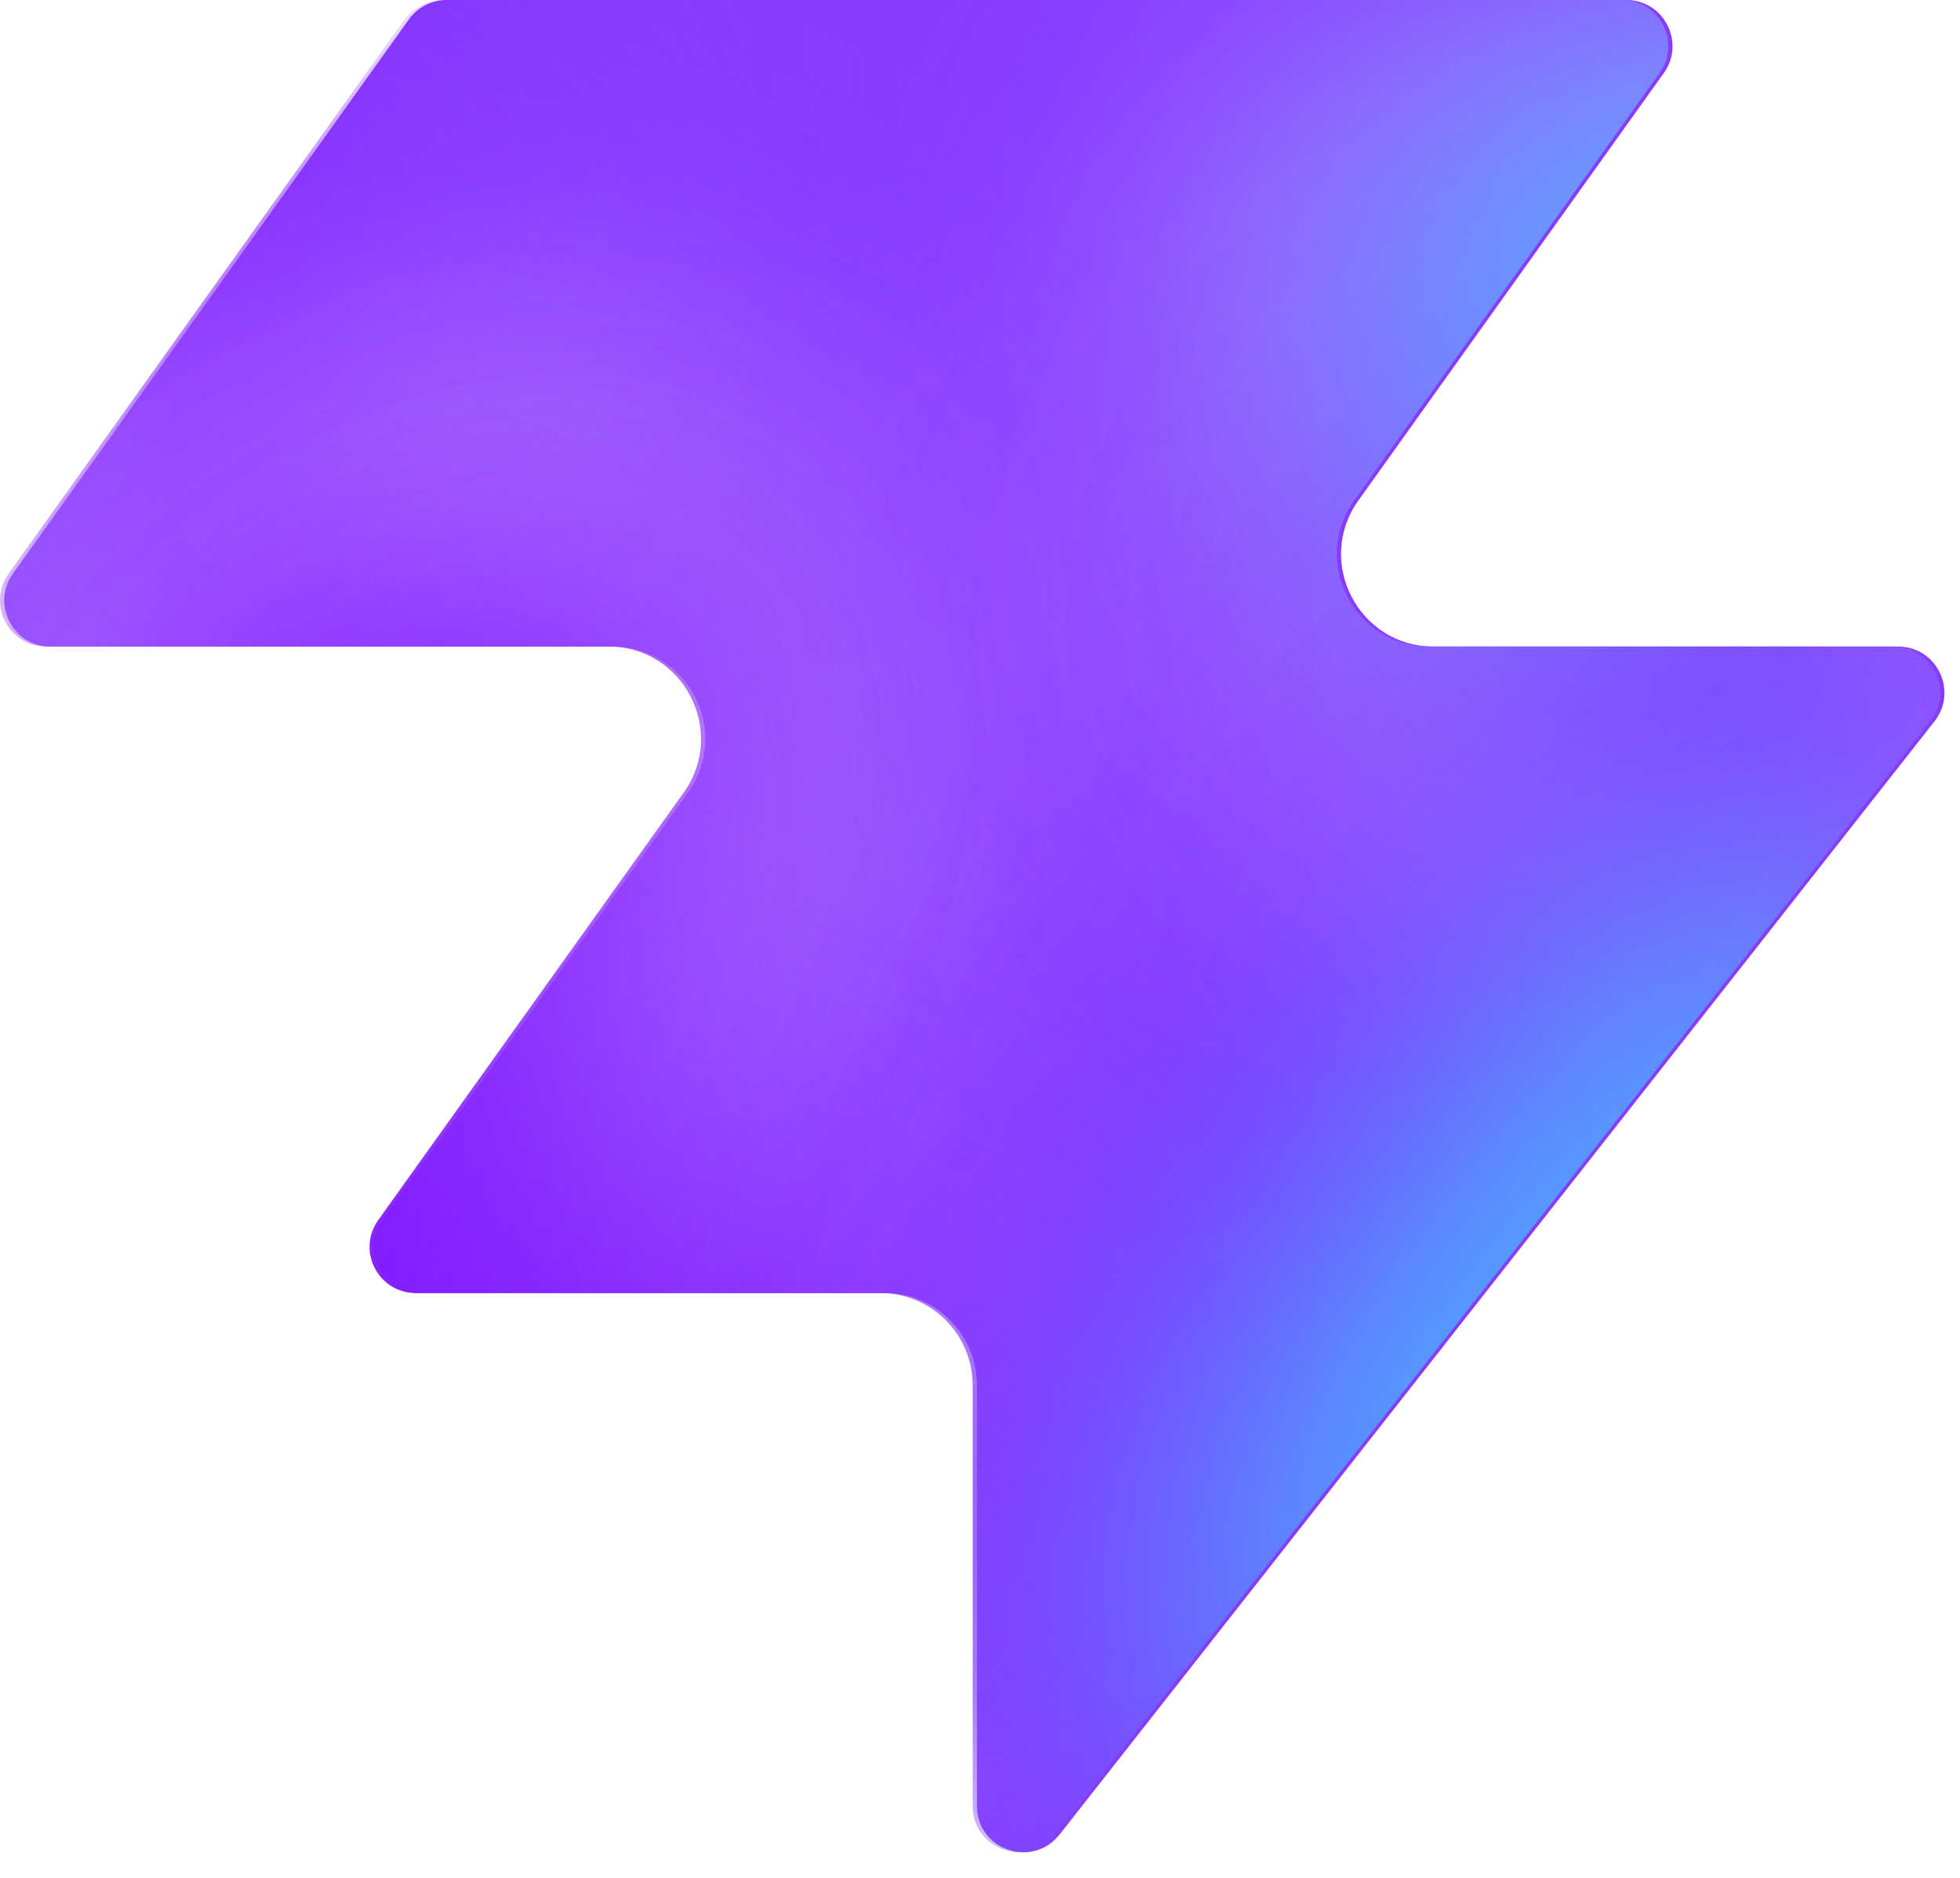
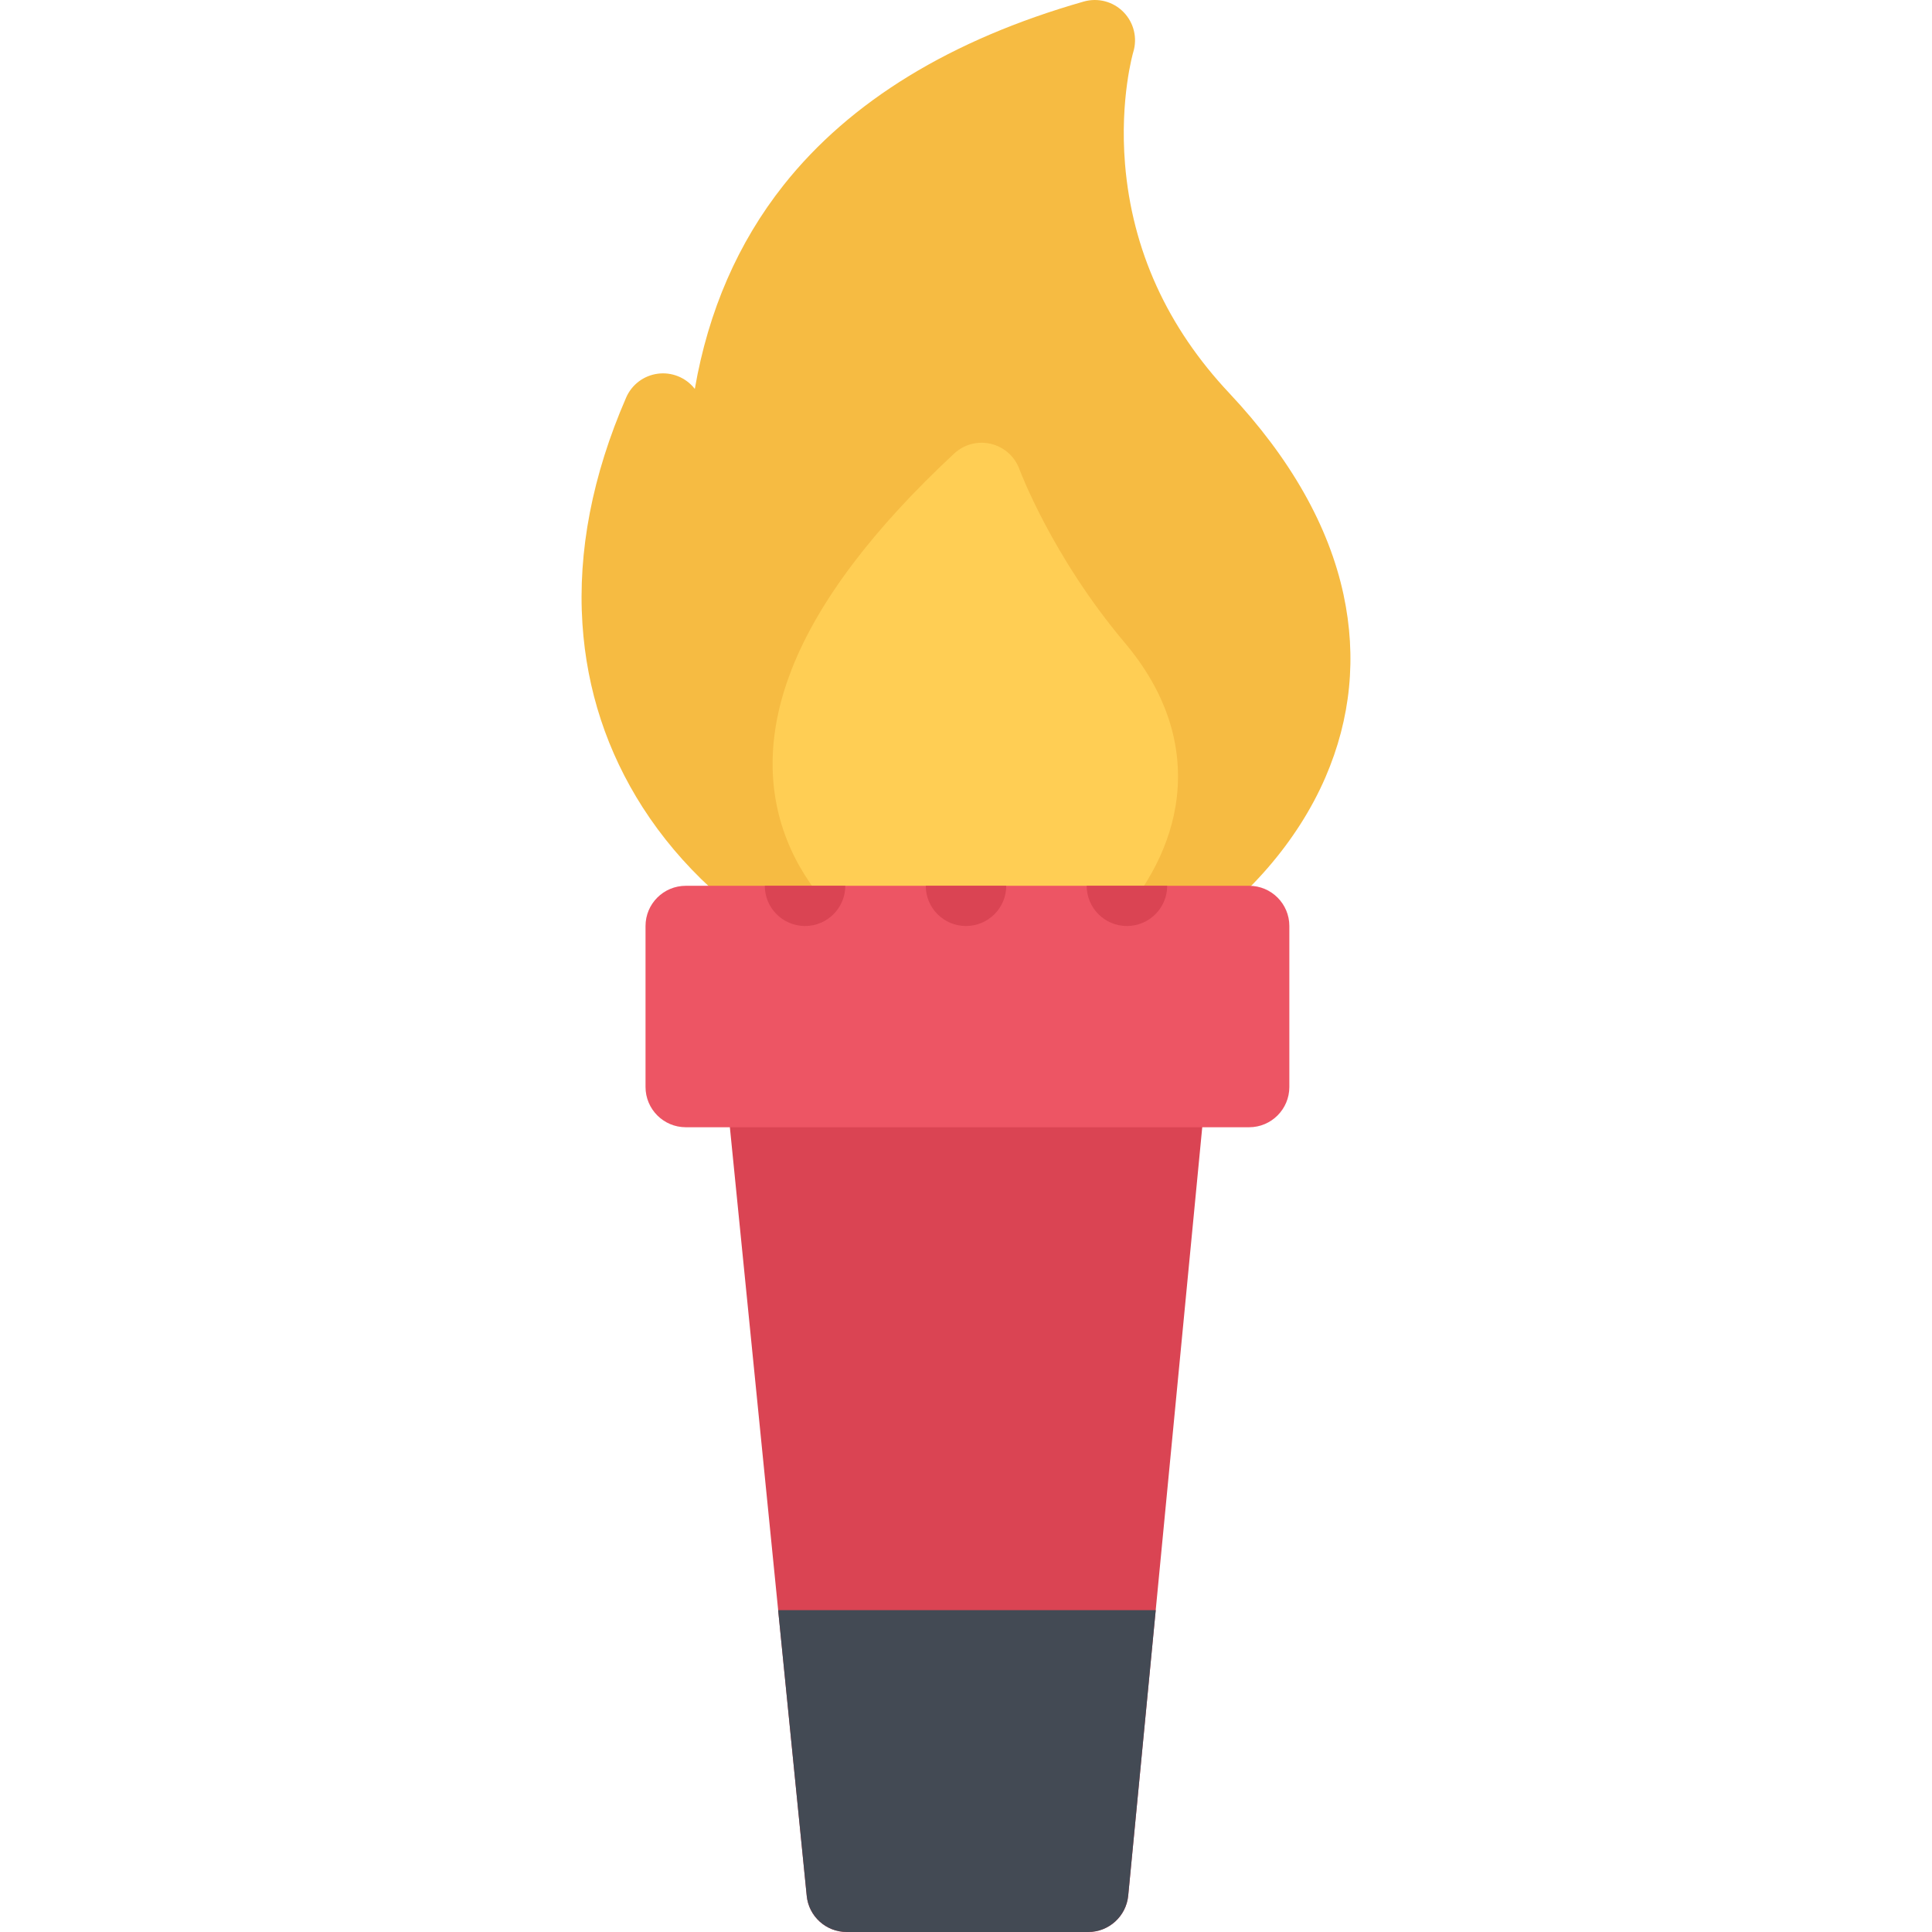
- <svg xmlns="http://www.w3.org/2000/svg" width="48" height="46" fill="none" viewBox="0 0 48 46">
-   <path fill="#863bff" d="M25.946 44.938c-.664.845-2.021.375-2.021-.698V33.937a2.26 2.26 0 0 0-2.262-2.262H10.287c-.92 0-1.456-1.04-.92-1.788l7.48-10.471c1.07-1.497 0-3.578-1.842-3.578H1.237c-.92 0-1.456-1.04-.92-1.788L10.013.474c.214-.297.556-.474.92-.474h28.894c.92 0 1.456 1.04.92 1.788l-7.48 10.471c-1.07 1.498 0 3.579 1.842 3.579h11.377c.943 0 1.473 1.088.89 1.83L25.947 44.94z" style="fill:#863bff;fill:color(display-p3 .525 .23 1);fill-opacity:1" />
-   <mask id="a" width="48" height="46" x="0" y="0" maskUnits="userSpaceOnUse" style="mask-type:alpha">
-     <path fill="#000" d="M25.842 44.938c-.664.844-2.021.375-2.021-.698V33.937a2.26 2.26 0 0 0-2.262-2.262H10.183c-.92 0-1.456-1.04-.92-1.788l7.48-10.471c1.07-1.498 0-3.579-1.842-3.579H1.133c-.92 0-1.456-1.04-.92-1.787L9.91.473c.214-.297.556-.474.92-.474h28.894c.92 0 1.456 1.04.92 1.788l-7.48 10.471c-1.07 1.498 0 3.578 1.842 3.578h11.377c.943 0 1.473 1.088.89 1.832L25.843 44.94z" style="fill:#000;fill-opacity:1" />
-   </mask>
-   <g mask="url(#a)">
-     <g filter="url(#b)">
-       <ellipse cx="5.508" cy="14.704" fill="#ede6ff" rx="5.508" ry="14.704" style="fill:#ede6ff;fill:color(display-p3 .927 .903 1);fill-opacity:1" transform="matrix(.00324 1 1 -.00324 -4.47 31.516)" />
-     </g>
-     <g filter="url(#c)">
-       <ellipse cx="10.399" cy="29.851" fill="#ede6ff" rx="10.399" ry="29.851" style="fill:#ede6ff;fill:color(display-p3 .927 .903 1);fill-opacity:1" transform="matrix(.00324 1 1 -.00324 -39.328 7.883)" />
-     </g>
-     <g filter="url(#d)">
-       <ellipse cx="5.508" cy="30.487" fill="#7e14ff" rx="5.508" ry="30.487" style="fill:#7e14ff;fill:color(display-p3 .492 .077 1);fill-opacity:1" transform="rotate(89.814 -25.913 -14.639)scale(1 -1)" />
-     </g>
-     <g filter="url(#e)">
-       <ellipse cx="5.508" cy="30.599" fill="#7e14ff" rx="5.508" ry="30.599" style="fill:#7e14ff;fill:color(display-p3 .492 .077 1);fill-opacity:1" transform="rotate(89.814 -32.644 -3.334)scale(1 -1)" />
-     </g>
-     <g filter="url(#f)">
-       <ellipse cx="5.508" cy="30.599" fill="#7e14ff" rx="5.508" ry="30.599" style="fill:#7e14ff;fill:color(display-p3 .492 .077 1);fill-opacity:1" transform="matrix(.00324 1 1 -.00324 -34.34 30.47)" />
-     </g>
-     <g filter="url(#g)">
-       <ellipse cx="14.072" cy="22.078" fill="#ede6ff" rx="14.072" ry="22.078" style="fill:#ede6ff;fill:color(display-p3 .927 .903 1);fill-opacity:1" transform="rotate(93.35 24.506 48.493)scale(-1 1)" />
-     </g>
-     <g filter="url(#h)">
-       <ellipse cx="3.47" cy="21.501" fill="#7e14ff" rx="3.47" ry="21.501" style="fill:#7e14ff;fill:color(display-p3 .492 .077 1);fill-opacity:1" transform="rotate(89.009 28.708 47.59)scale(-1 1)" />
-     </g>
-     <g filter="url(#i)">
-       <ellipse cx="3.47" cy="21.501" fill="#7e14ff" rx="3.47" ry="21.501" style="fill:#7e14ff;fill:color(display-p3 .492 .077 1);fill-opacity:1" transform="rotate(89.009 28.708 47.59)scale(-1 1)" />
-     </g>
-     <g filter="url(#j)">
-       <ellipse cx=".387" cy="8.972" fill="#7e14ff" rx="4.407" ry="29.108" style="fill:#7e14ff;fill:color(display-p3 .492 .077 1);fill-opacity:1" transform="rotate(39.51 .387 8.972)" />
-     </g>
-     <g filter="url(#k)">
-       <ellipse cx="47.523" cy="-6.092" fill="#7e14ff" rx="4.407" ry="29.108" style="fill:#7e14ff;fill:color(display-p3 .492 .077 1);fill-opacity:1" transform="rotate(37.892 47.523 -6.092)" />
-     </g>
-     <g filter="url(#l)">
-       <ellipse cx="41.412" cy="6.333" fill="#47bfff" rx="5.971" ry="9.665" style="fill:#47bfff;fill:color(display-p3 .28 .748 1);fill-opacity:1" transform="rotate(37.892 41.412 6.333)" />
-     </g>
-     <g filter="url(#m)">
-       <ellipse cx="-1.879" cy="38.332" fill="#7e14ff" rx="4.407" ry="29.108" style="fill:#7e14ff;fill:color(display-p3 .492 .077 1);fill-opacity:1" transform="rotate(37.892 -1.88 38.332)" />
-     </g>
-     <g filter="url(#n)">
-       <ellipse cx="-1.879" cy="38.332" fill="#7e14ff" rx="4.407" ry="29.108" style="fill:#7e14ff;fill:color(display-p3 .492 .077 1);fill-opacity:1" transform="rotate(37.892 -1.88 38.332)" />
-     </g>
-     <g filter="url(#o)">
-       <ellipse cx="35.651" cy="29.907" fill="#7e14ff" rx="4.407" ry="29.108" style="fill:#7e14ff;fill:color(display-p3 .492 .077 1);fill-opacity:1" transform="rotate(37.892 35.651 29.907)" />
-     </g>
-     <g filter="url(#p)">
-       <ellipse cx="38.418" cy="32.4" fill="#47bfff" rx="5.971" ry="15.297" style="fill:#47bfff;fill:color(display-p3 .28 .748 1);fill-opacity:1" transform="rotate(37.892 38.418 32.4)" />
-     </g>
+ <svg xmlns="http://www.w3.org/2000/svg" height="800px" width="800px" version="1.1" id="Layer_1" viewBox="0 0 511.981 511.981" xml:space="preserve">
+   <path style="fill:#DA4453;" d="M316.803,280.876c-2.016-2.219-4.875-3.484-7.891-3.484H203.064c-3.016,0-5.891,1.266-7.906,3.5  c-2.031,2.234-3.015,5.219-2.703,8.219l21.328,213.276c0.531,5.453,5.125,9.594,10.609,9.594h63.975  c5.484,0,10.078-4.172,10.609-9.641l20.547-213.261C319.819,286.079,318.835,283.11,316.803,280.876z" />
+   <path style="fill:#434A54;" d="M206.204,426.685l7.578,75.701c0.531,5.453,5.125,9.594,10.609,9.594h63.975  c5.484,0,10.078-4.172,10.609-9.641l7.297-75.654H206.204z" />
+   <path style="fill:#F6BB42;" d="M356.036,157.582c-3.906-18.218-14.108-36.187-30.296-53.421  c-16.437-17.483-25.718-37.905-27.608-60.686c-1.422-17.297,2.156-29.609,2.188-29.687c1.141-3.75,0.141-7.812-2.594-10.593  c-2.734-2.797-6.781-3.859-10.547-2.781c-35.131,10.031-61.881,26.39-79.49,48.592c-12.094,15.25-19.984,33.375-23.562,54.061  c-0.031-0.047-0.062-0.094-0.109-0.141c-2.328-2.906-6.031-4.39-9.734-3.89c-3.703,0.5-6.875,2.89-8.359,6.328  c-8.953,20.594-12.844,40.78-11.578,59.999c1.156,17.531,6.531,33.874,15.969,48.608c10,15.577,24.296,28.749,41.374,38.108  c15.937,8.734,33.858,13.734,50.388,14.062c0.812,0.031,1.625,0.031,2.438,0.031c15.195,0,33.008-6,48.883-16.469  c17.093-11.281,30.529-26.812,37.842-43.718C357.973,190.409,359.583,174.129,356.036,157.582z" />
+   <path style="fill:#FFCE54;" d="M298.069,170.332c-19.359-22.953-27.836-45.765-27.914-45.968c-1.219-3.375-4.047-5.891-7.531-6.734  c-3.469-0.844-7.139,0.109-9.749,2.547c-21.546,20.031-36,39.218-43.015,57.03c-6.344,16.14-6.797,31.39-1.344,45.296  c5.078,12.953,15.437,24.515,29.937,33.468c7.797,4.812,19.514,10.172,23.874,10.188h0.016c1.266,0,2.531-0.234,3.719-0.672  c13.727-5.109,37.961-22.469,44.492-47.312C313.569,206.69,313.866,189.05,298.069,170.332z" />
+   <path style="fill:#ED5564;" d="M331.021,234.736H181.736c-5.891,0-10.671,4.766-10.671,10.656v42.655  c0,5.891,4.781,10.672,10.671,10.672h149.285c5.875,0,10.656-4.781,10.656-10.672v-42.655  C341.678,239.502,336.896,234.736,331.021,234.736z" />
+   <g>
+     <path style="fill:#DA4453;" d="M298.632,245.392c5.891,0,10.672-4.766,10.672-10.656h-21.328   C287.975,240.627,292.741,245.392,298.632,245.392z" />
+     <path style="fill:#DA4453;" d="M255.985,245.392c5.889,0,10.67-4.766,10.67-10.656h-21.327   C245.328,240.627,250.094,245.392,255.985,245.392z" />
+     <path style="fill:#DA4453;" d="M213.345,245.392c5.875,0,10.656-4.766,10.656-10.656h-21.328   C202.673,240.627,207.454,245.392,213.345,245.392z" />
  </g>
-   <defs>
-     <filter id="b" width="60.045" height="41.654" x="-19.77" y="16.149" color-interpolation-filters="sRGB" filterUnits="userSpaceOnUse">
-       <feFlood flood-opacity="0" result="BackgroundImageFix" />
-       <feBlend in="SourceGraphic" in2="BackgroundImageFix" result="shape" />
-       <feGaussianBlur result="effect1_foregroundBlur_2002_17158" stdDeviation="7.659" />
-     </filter>
-     <filter id="c" width="90.34" height="51.437" x="-54.613" y="-7.533" color-interpolation-filters="sRGB" filterUnits="userSpaceOnUse">
-       <feFlood flood-opacity="0" result="BackgroundImageFix" />
-       <feBlend in="SourceGraphic" in2="BackgroundImageFix" result="shape" />
-       <feGaussianBlur result="effect1_foregroundBlur_2002_17158" stdDeviation="7.659" />
-     </filter>
-     <filter id="d" width="79.355" height="29.4" x="-49.64" y="2.03" color-interpolation-filters="sRGB" filterUnits="userSpaceOnUse">
-       <feFlood flood-opacity="0" result="BackgroundImageFix" />
-       <feBlend in="SourceGraphic" in2="BackgroundImageFix" result="shape" />
-       <feGaussianBlur result="effect1_foregroundBlur_2002_17158" stdDeviation="4.596" />
-     </filter>
-     <filter id="e" width="79.579" height="29.4" x="-45.045" y="20.029" color-interpolation-filters="sRGB" filterUnits="userSpaceOnUse">
-       <feFlood flood-opacity="0" result="BackgroundImageFix" />
-       <feBlend in="SourceGraphic" in2="BackgroundImageFix" result="shape" />
-       <feGaussianBlur result="effect1_foregroundBlur_2002_17158" stdDeviation="4.596" />
-     </filter>
-     <filter id="f" width="79.579" height="29.4" x="-43.513" y="21.178" color-interpolation-filters="sRGB" filterUnits="userSpaceOnUse">
-       <feFlood flood-opacity="0" result="BackgroundImageFix" />
-       <feBlend in="SourceGraphic" in2="BackgroundImageFix" result="shape" />
-       <feGaussianBlur result="effect1_foregroundBlur_2002_17158" stdDeviation="4.596" />
-     </filter>
-     <filter id="g" width="74.749" height="58.852" x="15.756" y="-17.901" color-interpolation-filters="sRGB" filterUnits="userSpaceOnUse">
-       <feFlood flood-opacity="0" result="BackgroundImageFix" />
-       <feBlend in="SourceGraphic" in2="BackgroundImageFix" result="shape" />
-       <feGaussianBlur result="effect1_foregroundBlur_2002_17158" stdDeviation="7.659" />
-     </filter>
-     <filter id="h" width="61.377" height="25.362" x="23.548" y="2.284" color-interpolation-filters="sRGB" filterUnits="userSpaceOnUse">
-       <feFlood flood-opacity="0" result="BackgroundImageFix" />
-       <feBlend in="SourceGraphic" in2="BackgroundImageFix" result="shape" />
-       <feGaussianBlur result="effect1_foregroundBlur_2002_17158" stdDeviation="4.596" />
-     </filter>
-     <filter id="i" width="61.377" height="25.362" x="23.548" y="2.284" color-interpolation-filters="sRGB" filterUnits="userSpaceOnUse">
-       <feFlood flood-opacity="0" result="BackgroundImageFix" />
-       <feBlend in="SourceGraphic" in2="BackgroundImageFix" result="shape" />
-       <feGaussianBlur result="effect1_foregroundBlur_2002_17158" stdDeviation="4.596" />
-     </filter>
-     <filter id="j" width="56.045" height="63.649" x="-27.636" y="-22.853" color-interpolation-filters="sRGB" filterUnits="userSpaceOnUse">
-       <feFlood flood-opacity="0" result="BackgroundImageFix" />
-       <feBlend in="SourceGraphic" in2="BackgroundImageFix" result="shape" />
-       <feGaussianBlur result="effect1_foregroundBlur_2002_17158" stdDeviation="4.596" />
-     </filter>
-     <filter id="k" width="54.814" height="64.646" x="20.116" y="-38.415" color-interpolation-filters="sRGB" filterUnits="userSpaceOnUse">
-       <feFlood flood-opacity="0" result="BackgroundImageFix" />
-       <feBlend in="SourceGraphic" in2="BackgroundImageFix" result="shape" />
-       <feGaussianBlur result="effect1_foregroundBlur_2002_17158" stdDeviation="4.596" />
-     </filter>
-     <filter id="l" width="33.541" height="35.313" x="24.641" y="-11.323" color-interpolation-filters="sRGB" filterUnits="userSpaceOnUse">
-       <feFlood flood-opacity="0" result="BackgroundImageFix" />
-       <feBlend in="SourceGraphic" in2="BackgroundImageFix" result="shape" />
-       <feGaussianBlur result="effect1_foregroundBlur_2002_17158" stdDeviation="4.596" />
-     </filter>
-     <filter id="m" width="54.814" height="64.646" x="-29.286" y="6.009" color-interpolation-filters="sRGB" filterUnits="userSpaceOnUse">
-       <feFlood flood-opacity="0" result="BackgroundImageFix" />
-       <feBlend in="SourceGraphic" in2="BackgroundImageFix" result="shape" />
-       <feGaussianBlur result="effect1_foregroundBlur_2002_17158" stdDeviation="4.596" />
-     </filter>
-     <filter id="n" width="54.814" height="64.646" x="-29.286" y="6.009" color-interpolation-filters="sRGB" filterUnits="userSpaceOnUse">
-       <feFlood flood-opacity="0" result="BackgroundImageFix" />
-       <feBlend in="SourceGraphic" in2="BackgroundImageFix" result="shape" />
-       <feGaussianBlur result="effect1_foregroundBlur_2002_17158" stdDeviation="4.596" />
-     </filter>
-     <filter id="o" width="54.814" height="64.646" x="8.244" y="-2.416" color-interpolation-filters="sRGB" filterUnits="userSpaceOnUse">
-       <feFlood flood-opacity="0" result="BackgroundImageFix" />
-       <feBlend in="SourceGraphic" in2="BackgroundImageFix" result="shape" />
-       <feGaussianBlur result="effect1_foregroundBlur_2002_17158" stdDeviation="4.596" />
-     </filter>
-     <filter id="p" width="39.409" height="43.623" x="18.713" y="10.588" color-interpolation-filters="sRGB" filterUnits="userSpaceOnUse">
-       <feFlood flood-opacity="0" result="BackgroundImageFix" />
-       <feBlend in="SourceGraphic" in2="BackgroundImageFix" result="shape" />
-       <feGaussianBlur result="effect1_foregroundBlur_2002_17158" stdDeviation="4.596" />
-     </filter>
-   </defs>
</svg>
